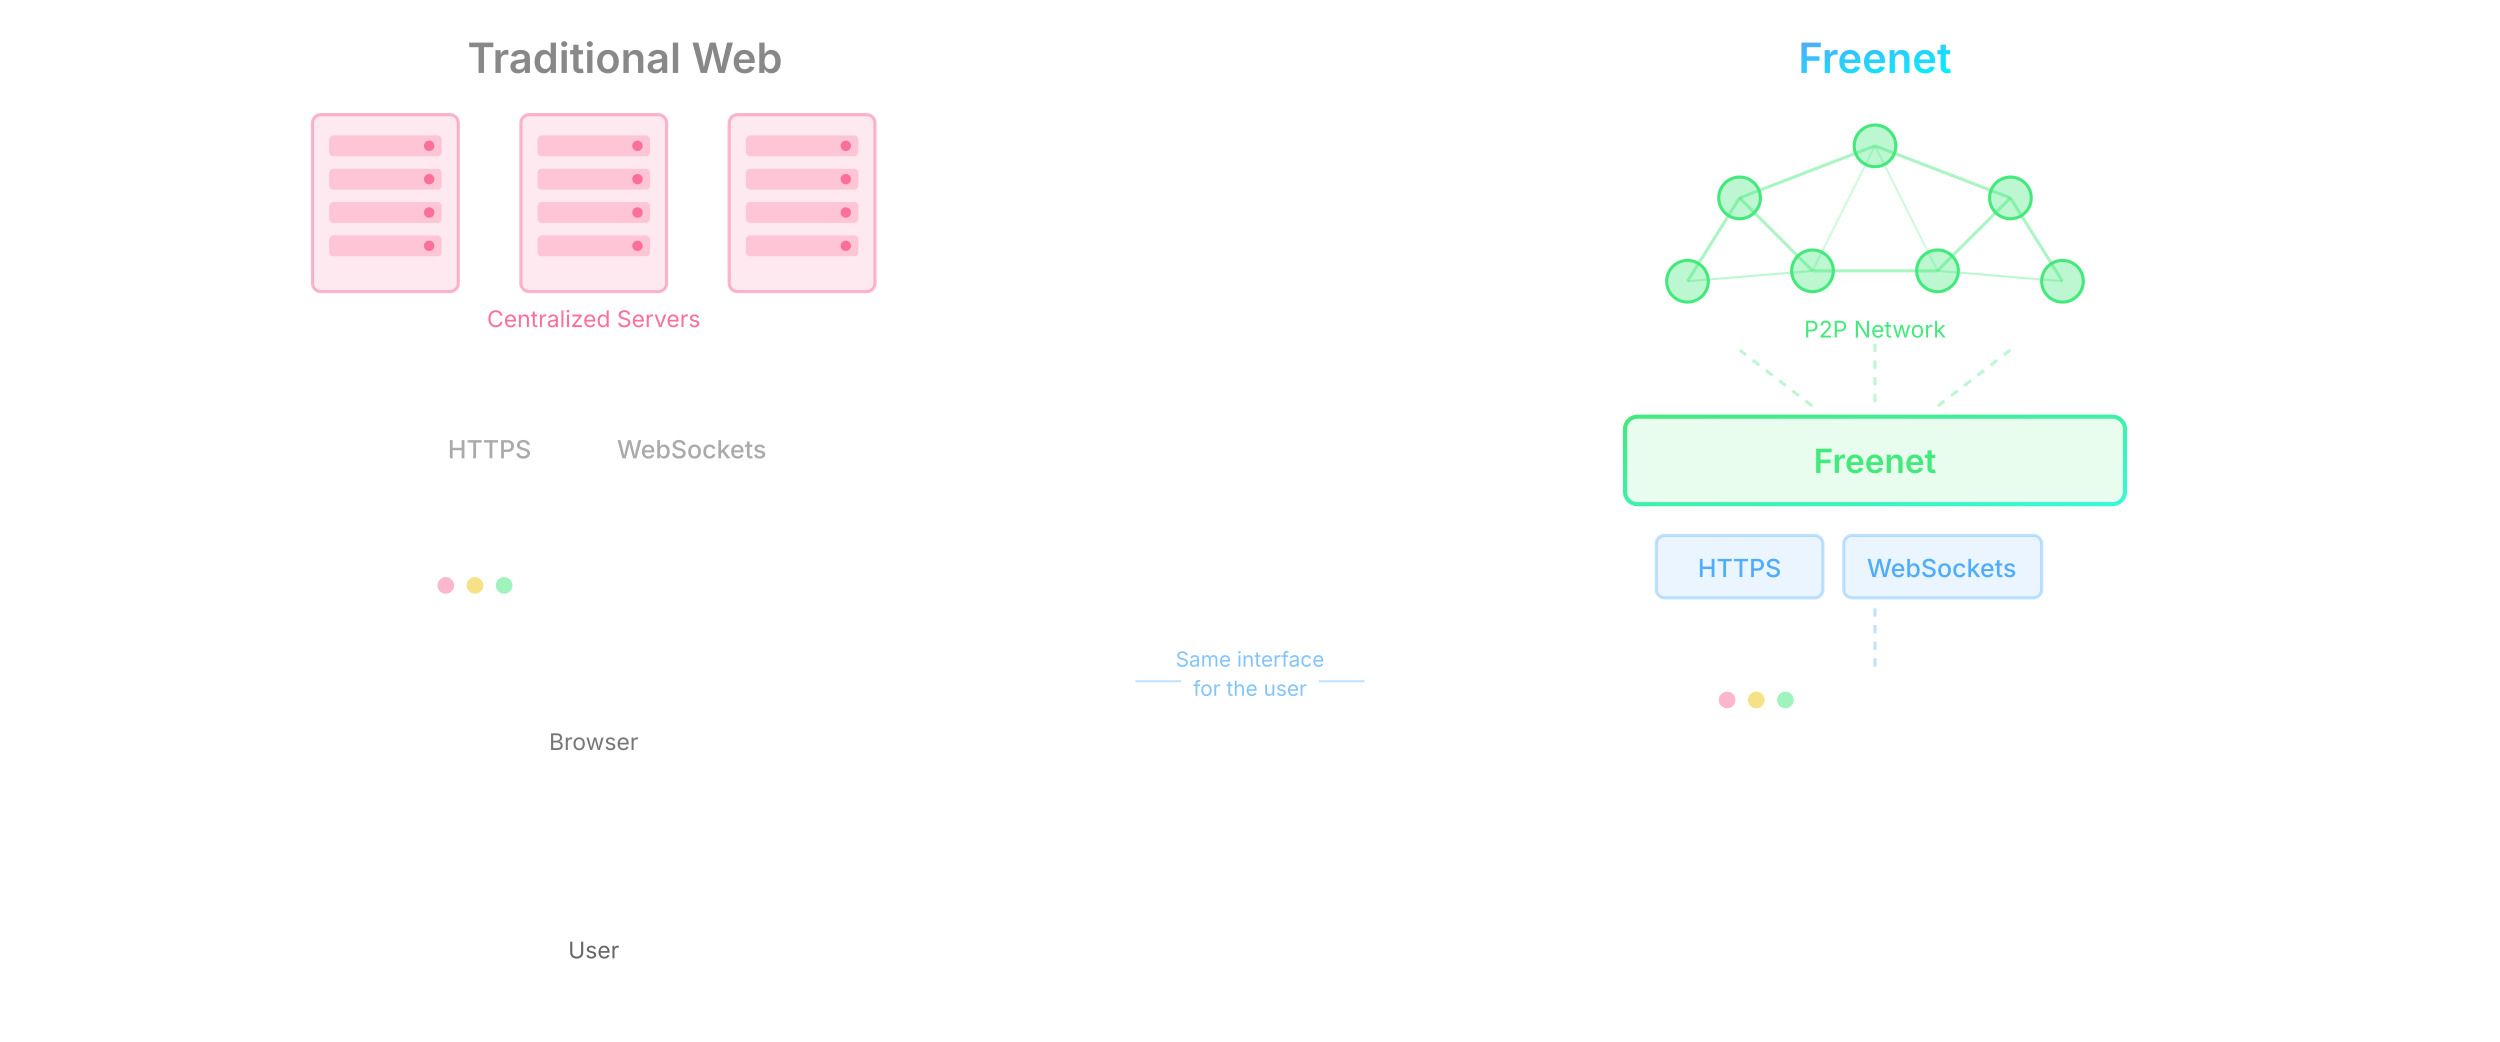
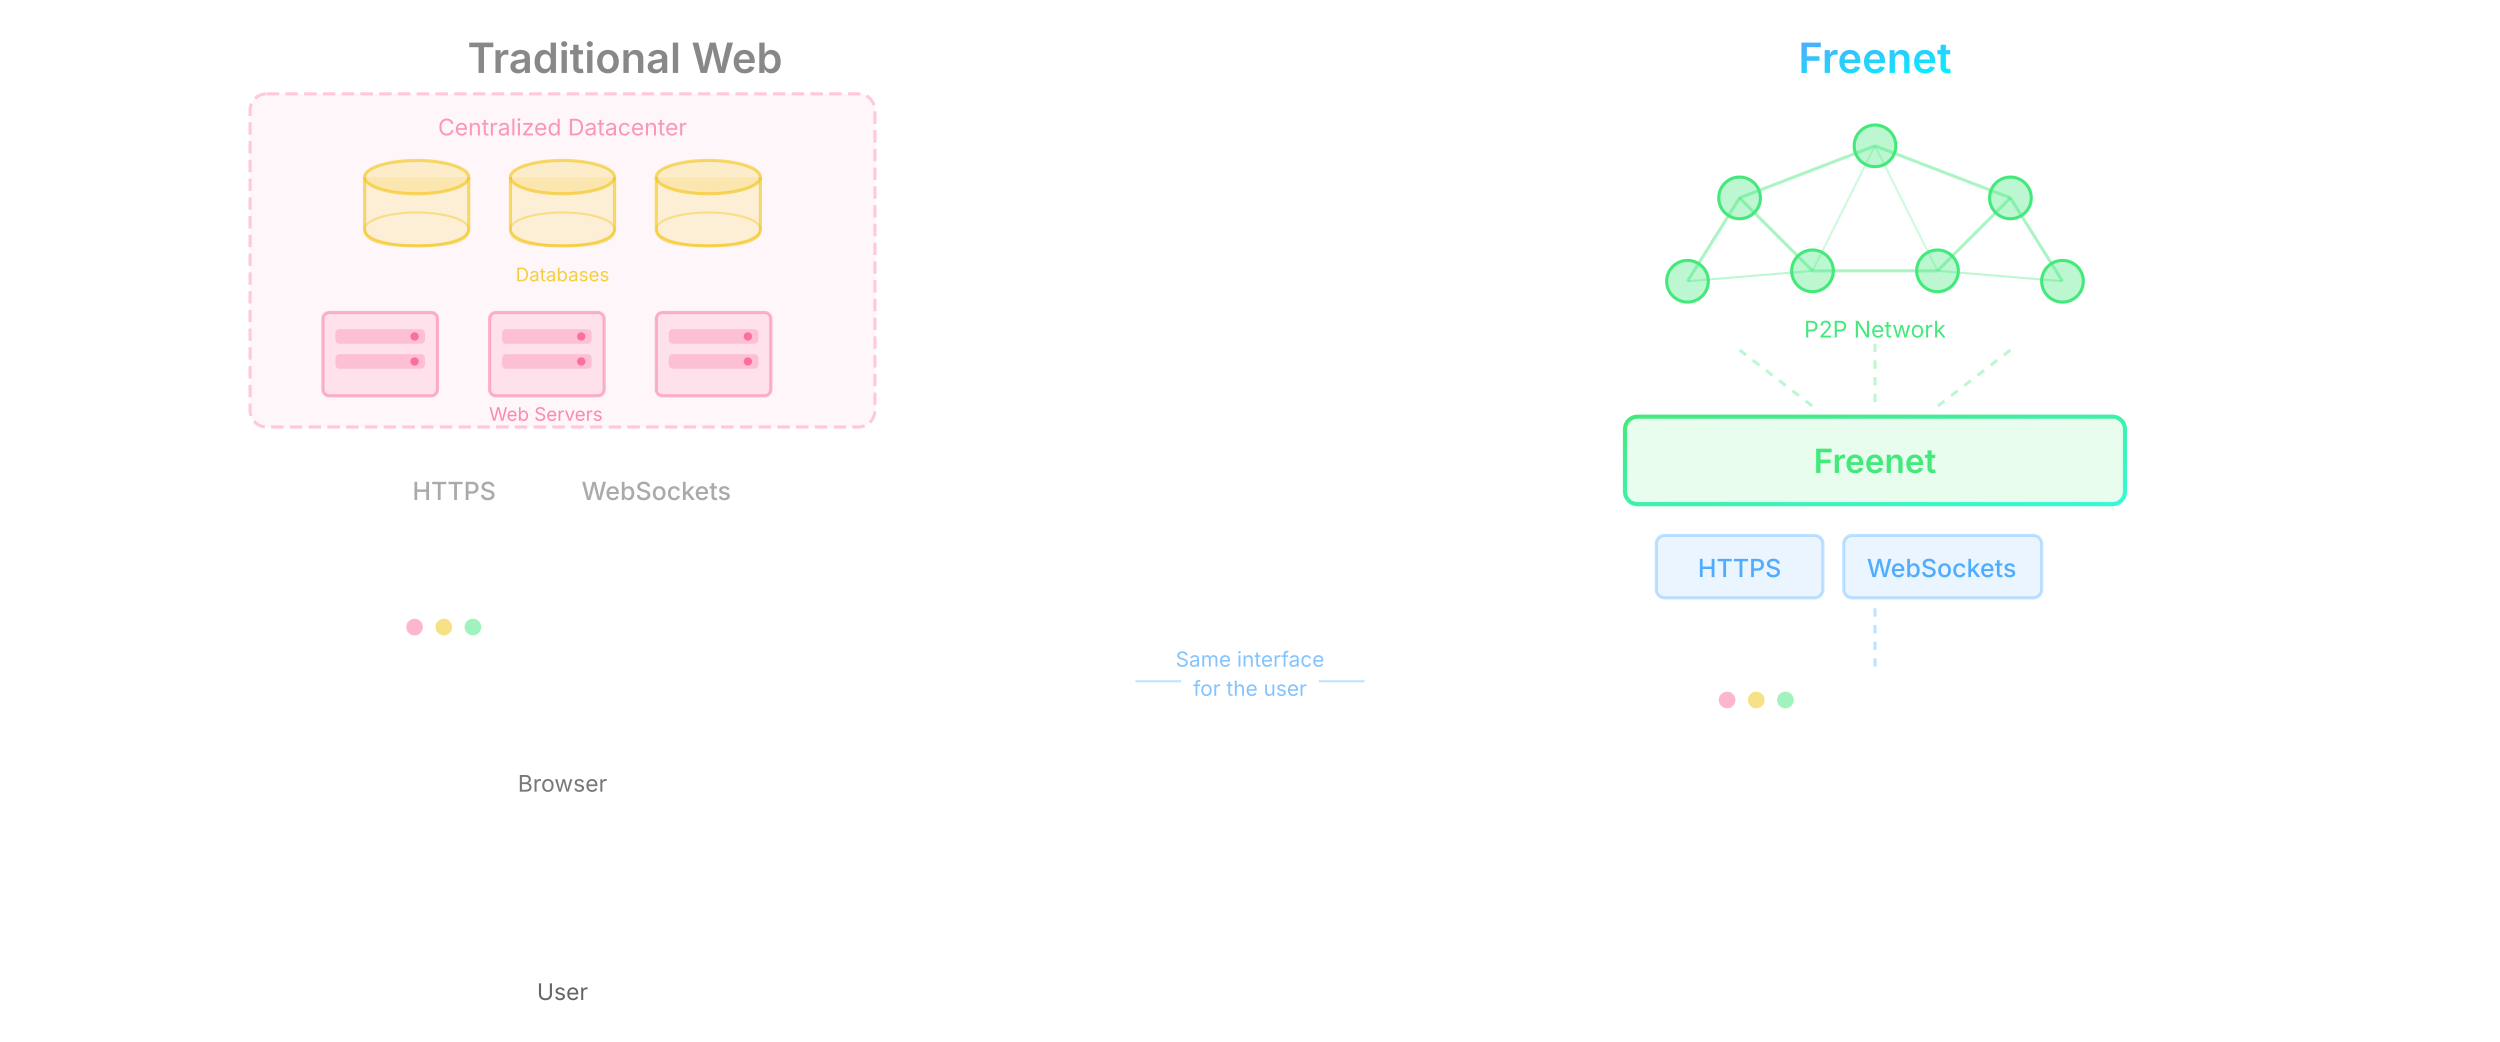
<svg xmlns="http://www.w3.org/2000/svg" viewBox="0 0 1200 500" font-family="Inter, system-ui, sans-serif" style="background: transparent;">
  <rect x="0" y="0" width="1200" height="500" fill="transparent" />
  <defs>
    <linearGradient id="blueGrad" x1="0%" y1="0%" x2="100%" y2="100%">
      <stop offset="0%" style="stop-color:#4facfe" />
      <stop offset="100%" style="stop-color:#00f2fe" />
    </linearGradient>
    <linearGradient id="greenGrad" x1="0%" y1="0%" x2="100%" y2="100%">
      <stop offset="0%" style="stop-color:#43e97b" />
      <stop offset="100%" style="stop-color:#38f9d7" />
    </linearGradient>
  </defs>
  <text x="300" y="35" font-size="20" font-weight="600" fill="#888" text-anchor="middle">Traditional Web</text>
  <text x="900" y="35" font-size="20" font-weight="600" fill="url(#blueGrad)" text-anchor="middle">Freenet</text>
  <line x1="600" y1="50" x2="600" y2="460" stroke="rgba(255,255,255,0.12)" stroke-width="2" stroke-dasharray="8,8" />
-   <g transform="translate(150, 55)">
-     <g transform="translate(0, 0)">
-       <rect x="0" y="0" width="70" height="85" rx="4" fill="rgba(250,112,154,0.15)" stroke="rgba(250,112,154,0.5)" stroke-width="1.5" />
-       <rect x="8" y="10" width="54" height="10" rx="2" fill="rgba(250,112,154,0.3)" />
-       <rect x="8" y="26" width="54" height="10" rx="2" fill="rgba(250,112,154,0.3)" />
-       <rect x="8" y="42" width="54" height="10" rx="2" fill="rgba(250,112,154,0.3)" />
-       <rect x="8" y="58" width="54" height="10" rx="2" fill="rgba(250,112,154,0.3)" />
-       <circle cx="56" cy="15" r="2.5" fill="#fa709a" />
-       <circle cx="56" cy="31" r="2.5" fill="#fa709a" />
-       <circle cx="56" cy="47" r="2.5" fill="#fa709a" />
-       <circle cx="56" cy="63" r="2.5" fill="#fa709a" />
+   <g transform="translate(120, 45)">
+     <rect x="0" y="0" width="300" height="160" rx="8" fill="rgba(250,112,154,0.06)" stroke="rgba(250,112,154,0.35)" stroke-width="1.5" stroke-dasharray="6,3" />
+     <text x="150" y="20" font-size="11" fill="rgba(250,112,154,0.7)" text-anchor="middle">Centralized Datacenter</text>
+     <g transform="translate(55, 35)">
+       <g transform="translate(0, 0)">
+         <ellipse cx="25" cy="5" rx="25" ry="8" fill="rgba(241,196,15,0.2)" stroke="rgba(241,196,15,0.6)" stroke-width="1.5" />
+         <path d="M0,5 L0,30 Q0,38 25,38 Q50,38 50,30 L50,5" fill="rgba(241,196,15,0.15)" stroke="rgba(241,196,15,0.6)" stroke-width="1.5" />
+         <ellipse cx="25" cy="30" rx="25" ry="8" fill="none" stroke="rgba(241,196,15,0.4)" stroke-width="1" />
+       </g>
+       <g transform="translate(70, 0)">
+         <ellipse cx="25" cy="5" rx="25" ry="8" fill="rgba(241,196,15,0.2)" stroke="rgba(241,196,15,0.6)" stroke-width="1.5" />
+         <path d="M0,5 L0,30 Q0,38 25,38 Q50,38 50,30 L50,5" fill="rgba(241,196,15,0.15)" stroke="rgba(241,196,15,0.6)" stroke-width="1.5" />
+         <ellipse cx="25" cy="30" rx="25" ry="8" fill="none" stroke="rgba(241,196,15,0.4)" stroke-width="1" />
+       </g>
+       <g transform="translate(140, 0)">
+         <ellipse cx="25" cy="5" rx="25" ry="8" fill="rgba(241,196,15,0.2)" stroke="rgba(241,196,15,0.6)" stroke-width="1.5" />
+         <path d="M0,5 L0,30 Q0,38 25,38 Q50,38 50,30 L50,5" fill="rgba(241,196,15,0.15)" stroke="rgba(241,196,15,0.6)" stroke-width="1.5" />
+         <ellipse cx="25" cy="30" rx="25" ry="8" fill="none" stroke="rgba(241,196,15,0.4)" stroke-width="1" />
+       </g>
+       <text x="95" y="55" font-size="9" fill="rgba(241,196,15,0.8)" text-anchor="middle">Databases</text>
    </g>
-     <g transform="translate(100, 0)">
-       <rect x="0" y="0" width="70" height="85" rx="4" fill="rgba(250,112,154,0.15)" stroke="rgba(250,112,154,0.5)" stroke-width="1.5" />
-       <rect x="8" y="10" width="54" height="10" rx="2" fill="rgba(250,112,154,0.3)" />
-       <rect x="8" y="26" width="54" height="10" rx="2" fill="rgba(250,112,154,0.3)" />
-       <rect x="8" y="42" width="54" height="10" rx="2" fill="rgba(250,112,154,0.3)" />
-       <rect x="8" y="58" width="54" height="10" rx="2" fill="rgba(250,112,154,0.3)" />
-       <circle cx="56" cy="15" r="2.5" fill="#fa709a" />
-       <circle cx="56" cy="31" r="2.5" fill="#fa709a" />
-       <circle cx="56" cy="47" r="2.5" fill="#fa709a" />
-       <circle cx="56" cy="63" r="2.5" fill="#fa709a" />
+     <line x1="62" y1="105" x2="80" y2="92" stroke="rgba(255,255,255,0.2)" stroke-width="1" />
+     <line x1="142" y1="105" x2="150" y2="92" stroke="rgba(255,255,255,0.2)" stroke-width="1" />
+     <line x1="222" y1="105" x2="220" y2="92" stroke="rgba(255,255,255,0.2)" stroke-width="1" />
+     <g transform="translate(35, 105)">
+       <g transform="translate(0, 0)">
+         <rect x="0" y="0" width="55" height="40" rx="3" fill="rgba(250,112,154,0.15)" stroke="rgba(250,112,154,0.5)" stroke-width="1.5" />
+         <rect x="6" y="8" width="43" height="7" rx="2" fill="rgba(250,112,154,0.3)" />
+         <rect x="6" y="20" width="43" height="7" rx="2" fill="rgba(250,112,154,0.3)" />
+         <circle cx="44" cy="11.5" r="2" fill="#fa709a" />
+         <circle cx="44" cy="23.5" r="2" fill="#fa709a" />
+       </g>
+       <g transform="translate(80, 0)">
+         <rect x="0" y="0" width="55" height="40" rx="3" fill="rgba(250,112,154,0.15)" stroke="rgba(250,112,154,0.5)" stroke-width="1.5" />
+         <rect x="6" y="8" width="43" height="7" rx="2" fill="rgba(250,112,154,0.3)" />
+         <rect x="6" y="20" width="43" height="7" rx="2" fill="rgba(250,112,154,0.3)" />
+         <circle cx="44" cy="11.5" r="2" fill="#fa709a" />
+         <circle cx="44" cy="23.5" r="2" fill="#fa709a" />
+       </g>
+       <g transform="translate(160, 0)">
+         <rect x="0" y="0" width="55" height="40" rx="3" fill="rgba(250,112,154,0.15)" stroke="rgba(250,112,154,0.5)" stroke-width="1.5" />
+         <rect x="6" y="8" width="43" height="7" rx="2" fill="rgba(250,112,154,0.3)" />
+         <rect x="6" y="20" width="43" height="7" rx="2" fill="rgba(250,112,154,0.3)" />
+         <circle cx="44" cy="11.5" r="2" fill="#fa709a" />
+         <circle cx="44" cy="23.5" r="2" fill="#fa709a" />
+       </g>
+       <text x="107" y="52" font-size="9" fill="rgba(250,112,154,0.8)" text-anchor="middle">Web Servers</text>
    </g>
-     <g transform="translate(200, 0)">
-       <rect x="0" y="0" width="70" height="85" rx="4" fill="rgba(250,112,154,0.15)" stroke="rgba(250,112,154,0.5)" stroke-width="1.5" />
-       <rect x="8" y="10" width="54" height="10" rx="2" fill="rgba(250,112,154,0.3)" />
-       <rect x="8" y="26" width="54" height="10" rx="2" fill="rgba(250,112,154,0.3)" />
-       <rect x="8" y="42" width="54" height="10" rx="2" fill="rgba(250,112,154,0.3)" />
-       <rect x="8" y="58" width="54" height="10" rx="2" fill="rgba(250,112,154,0.3)" />
-       <circle cx="56" cy="15" r="2.5" fill="#fa709a" />
-       <circle cx="56" cy="31" r="2.5" fill="#fa709a" />
-       <circle cx="56" cy="47" r="2.5" fill="#fa709a" />
-       <circle cx="56" cy="63" r="2.5" fill="#fa709a" />
-     </g>
-     <text x="135" y="102" font-size="11" fill="#fa709a" text-anchor="middle">Centralized Servers</text>
  </g>
-   <line x1="185" y1="165" x2="250" y2="195" stroke="rgba(255,255,255,0.25)" stroke-width="1.5" />
-   <line x1="285" y1="165" x2="285" y2="195" stroke="rgba(255,255,255,0.25)" stroke-width="1.5" />
-   <line x1="385" y1="165" x2="320" y2="195" stroke="rgba(255,255,255,0.25)" stroke-width="1.5" />
-   <g transform="translate(195, 200)">
+   <line x1="270" y1="210" x2="270" y2="225" stroke="rgba(255,255,255,0.25)" stroke-width="1.5" />
+   <g transform="translate(178, 220)">
    <rect x="0" y="0" width="80" height="30" rx="4" fill="rgba(255,255,255,0.08)" stroke="rgba(255,255,255,0.25)" stroke-width="1.5" />
    <text x="40" y="20" font-size="12" font-weight="500" fill="#aaa" text-anchor="middle">HTTPS</text>
    <rect x="90" y="0" width="95" height="30" rx="4" fill="rgba(255,255,255,0.08)" stroke="rgba(255,255,255,0.25)" stroke-width="1.5" />
    <text x="137" y="20" font-size="12" font-weight="500" fill="#aaa" text-anchor="middle">WebSockets</text>
  </g>
-   <line x1="285" y1="235" x2="285" y2="265" stroke="rgba(255,255,255,0.25)" stroke-width="1.5" />
-   <g transform="translate(200, 270)">
+   <line x1="270" y1="255" x2="270" y2="285" stroke="rgba(255,255,255,0.25)" stroke-width="1.5" />
+   <g transform="translate(185, 290)">
    <rect x="0" y="0" width="170" height="80" rx="6" fill="rgba(255,255,255,0.06)" stroke="rgba(255,255,255,0.2)" stroke-width="1.5" />
    <rect x="0" y="0" width="170" height="22" rx="6" fill="rgba(255,255,255,0.08)" />
    <rect x="0" y="14" width="170" height="8" fill="rgba(255,255,255,0.08)" />
    <circle cx="14" cy="11" r="4" fill="rgba(250,112,154,0.5)" />
    <circle cx="28" cy="11" r="4" fill="rgba(241,196,15,0.5)" />
    <circle cx="42" cy="11" r="4" fill="rgba(67,233,123,0.5)" />
    <rect x="12" y="30" width="146" height="38" rx="3" fill="rgba(255,255,255,0.04)" />
    <text x="85" y="90" font-size="11" fill="#777" text-anchor="middle">Browser</text>
  </g>
-   <line x1="285" y1="360" x2="285" y2="385" stroke="rgba(255,255,255,0.25)" stroke-width="1.5" />
-   <polygon points="285,392 280,384 290,384" fill="rgba(255,255,255,0.25)" />
-   <g transform="translate(255, 398)">
+   <line x1="270" y1="380" x2="270" y2="405" stroke="rgba(255,255,255,0.25)" stroke-width="1.5" />
+   <polygon points="270,412 265,404 275,404" fill="rgba(255,255,255,0.25)" />
+   <g transform="translate(240, 418)">
    <circle cx="30" cy="12" r="12" fill="none" stroke="rgba(255,255,255,0.35)" stroke-width="1.5" />
    <path d="M10,45 Q10,28 30,28 Q50,28 50,45" fill="none" stroke="rgba(255,255,255,0.35)" stroke-width="1.5" />
    <text x="30" y="62" font-size="11" fill="#666" text-anchor="middle">User</text>
  </g>
  <g transform="translate(760, 55)">
    <circle cx="140" cy="15" r="10" fill="rgba(67,233,123,0.35)" stroke="#43e97b" stroke-width="1.5" />
    <circle cx="75" cy="40" r="10" fill="rgba(67,233,123,0.35)" stroke="#43e97b" stroke-width="1.5" />
    <circle cx="205" cy="40" r="10" fill="rgba(67,233,123,0.35)" stroke="#43e97b" stroke-width="1.5" />
    <circle cx="50" cy="80" r="10" fill="rgba(67,233,123,0.35)" stroke="#43e97b" stroke-width="1.5" />
    <circle cx="110" cy="75" r="10" fill="rgba(67,233,123,0.35)" stroke="#43e97b" stroke-width="1.5" />
    <circle cx="170" cy="75" r="10" fill="rgba(67,233,123,0.35)" stroke="#43e97b" stroke-width="1.5" />
    <circle cx="230" cy="80" r="10" fill="rgba(67,233,123,0.35)" stroke="#43e97b" stroke-width="1.5" />
    <line x1="140" y1="15" x2="75" y2="40" stroke="rgba(67,233,123,0.45)" stroke-width="1.5" />
    <line x1="140" y1="15" x2="205" y2="40" stroke="rgba(67,233,123,0.45)" stroke-width="1.5" />
    <line x1="75" y1="40" x2="50" y2="80" stroke="rgba(67,233,123,0.45)" stroke-width="1.5" />
    <line x1="75" y1="40" x2="110" y2="75" stroke="rgba(67,233,123,0.45)" stroke-width="1.5" />
    <line x1="205" y1="40" x2="170" y2="75" stroke="rgba(67,233,123,0.45)" stroke-width="1.5" />
    <line x1="205" y1="40" x2="230" y2="80" stroke="rgba(67,233,123,0.45)" stroke-width="1.5" />
    <line x1="110" y1="75" x2="170" y2="75" stroke="rgba(67,233,123,0.45)" stroke-width="1.5" />
    <line x1="50" y1="80" x2="110" y2="75" stroke="rgba(67,233,123,0.35)" stroke-width="1" />
    <line x1="170" y1="75" x2="230" y2="80" stroke="rgba(67,233,123,0.35)" stroke-width="1" />
    <line x1="140" y1="15" x2="110" y2="75" stroke="rgba(67,233,123,0.25)" stroke-width="1" />
    <line x1="140" y1="15" x2="170" y2="75" stroke="rgba(67,233,123,0.25)" stroke-width="1" />
    <text x="140" y="107" font-size="11" fill="#43e97b" text-anchor="middle">P2P Network</text>
  </g>
  <line x1="835" y1="168" x2="870" y2="195" stroke="rgba(67,233,123,0.35)" stroke-width="1.5" stroke-dasharray="4,4" />
  <line x1="900" y1="165" x2="900" y2="195" stroke="rgba(67,233,123,0.35)" stroke-width="1.5" stroke-dasharray="4,4" />
  <line x1="965" y1="168" x2="930" y2="195" stroke="rgba(67,233,123,0.35)" stroke-width="1.5" stroke-dasharray="4,4" />
  <g transform="translate(780, 200)">
    <rect x="0" y="0" width="240" height="42" rx="6" fill="rgba(67,233,123,0.12)" stroke="url(#greenGrad)" stroke-width="2" />
    <text x="120" y="27" font-size="16" font-weight="600" fill="#43e97b" text-anchor="middle">Freenet</text>
  </g>
  <g transform="translate(795, 257)">
    <rect x="0" y="0" width="80" height="30" rx="4" fill="rgba(79,172,254,0.12)" stroke="rgba(79,172,254,0.35)" stroke-width="1.5" />
    <text x="40" y="20" font-size="12" font-weight="500" fill="#4facfe" text-anchor="middle">HTTPS</text>
    <rect x="90" y="0" width="95" height="30" rx="4" fill="rgba(79,172,254,0.12)" stroke="rgba(79,172,254,0.35)" stroke-width="1.5" />
    <text x="137" y="20" font-size="12" font-weight="500" fill="#4facfe" text-anchor="middle">WebSockets</text>
  </g>
  <line x1="900" y1="292" x2="900" y2="320" stroke="rgba(79,172,254,0.35)" stroke-width="1.5" stroke-dasharray="4,4" />
  <g transform="translate(815, 325)">
    <rect x="0" y="0" width="170" height="80" rx="6" fill="rgba(255,255,255,0.06)" stroke="rgba(255,255,255,0.2)" stroke-width="1.5" />
    <rect x="0" y="0" width="170" height="22" rx="6" fill="rgba(255,255,255,0.08)" />
    <rect x="0" y="14" width="170" height="8" fill="rgba(255,255,255,0.08)" />
    <circle cx="14" cy="11" r="4" fill="rgba(250,112,154,0.5)" />
    <circle cx="28" cy="11" r="4" fill="rgba(241,196,15,0.5)" />
    <circle cx="42" cy="11" r="4" fill="rgba(67,233,123,0.5)" />
    <rect x="12" y="30" width="146" height="38" rx="3" fill="rgba(255,255,255,0.04)" />
  </g>
  <line x1="900" y1="410" x2="900" y2="435" stroke="rgba(255,255,255,0.25)" stroke-width="1.5" />
  <polygon points="900,442 895,434 905,434" fill="rgba(255,255,255,0.25)" />
  <g transform="translate(870, 448)">
    <circle cx="30" cy="12" r="12" fill="none" stroke="rgba(255,255,255,0.35)" stroke-width="1.5" />
    <path d="M10,45 Q10,28 30,28 Q50,28 50,45" fill="none" stroke="rgba(255,255,255,0.35)" stroke-width="1.5" />
  </g>
  <g transform="translate(545, 320)">
    <text x="55" y="0" font-size="10" fill="rgba(79,172,254,0.7)" text-anchor="middle">Same interface</text>
    <text x="55" y="14" font-size="10" fill="rgba(79,172,254,0.7)" text-anchor="middle">for the user</text>
    <line x1="0" y1="7" x2="22" y2="7" stroke="rgba(79,172,254,0.35)" stroke-width="1" />
    <line x1="88" y1="7" x2="110" y2="7" stroke="rgba(79,172,254,0.35)" stroke-width="1" />
  </g>
</svg>
